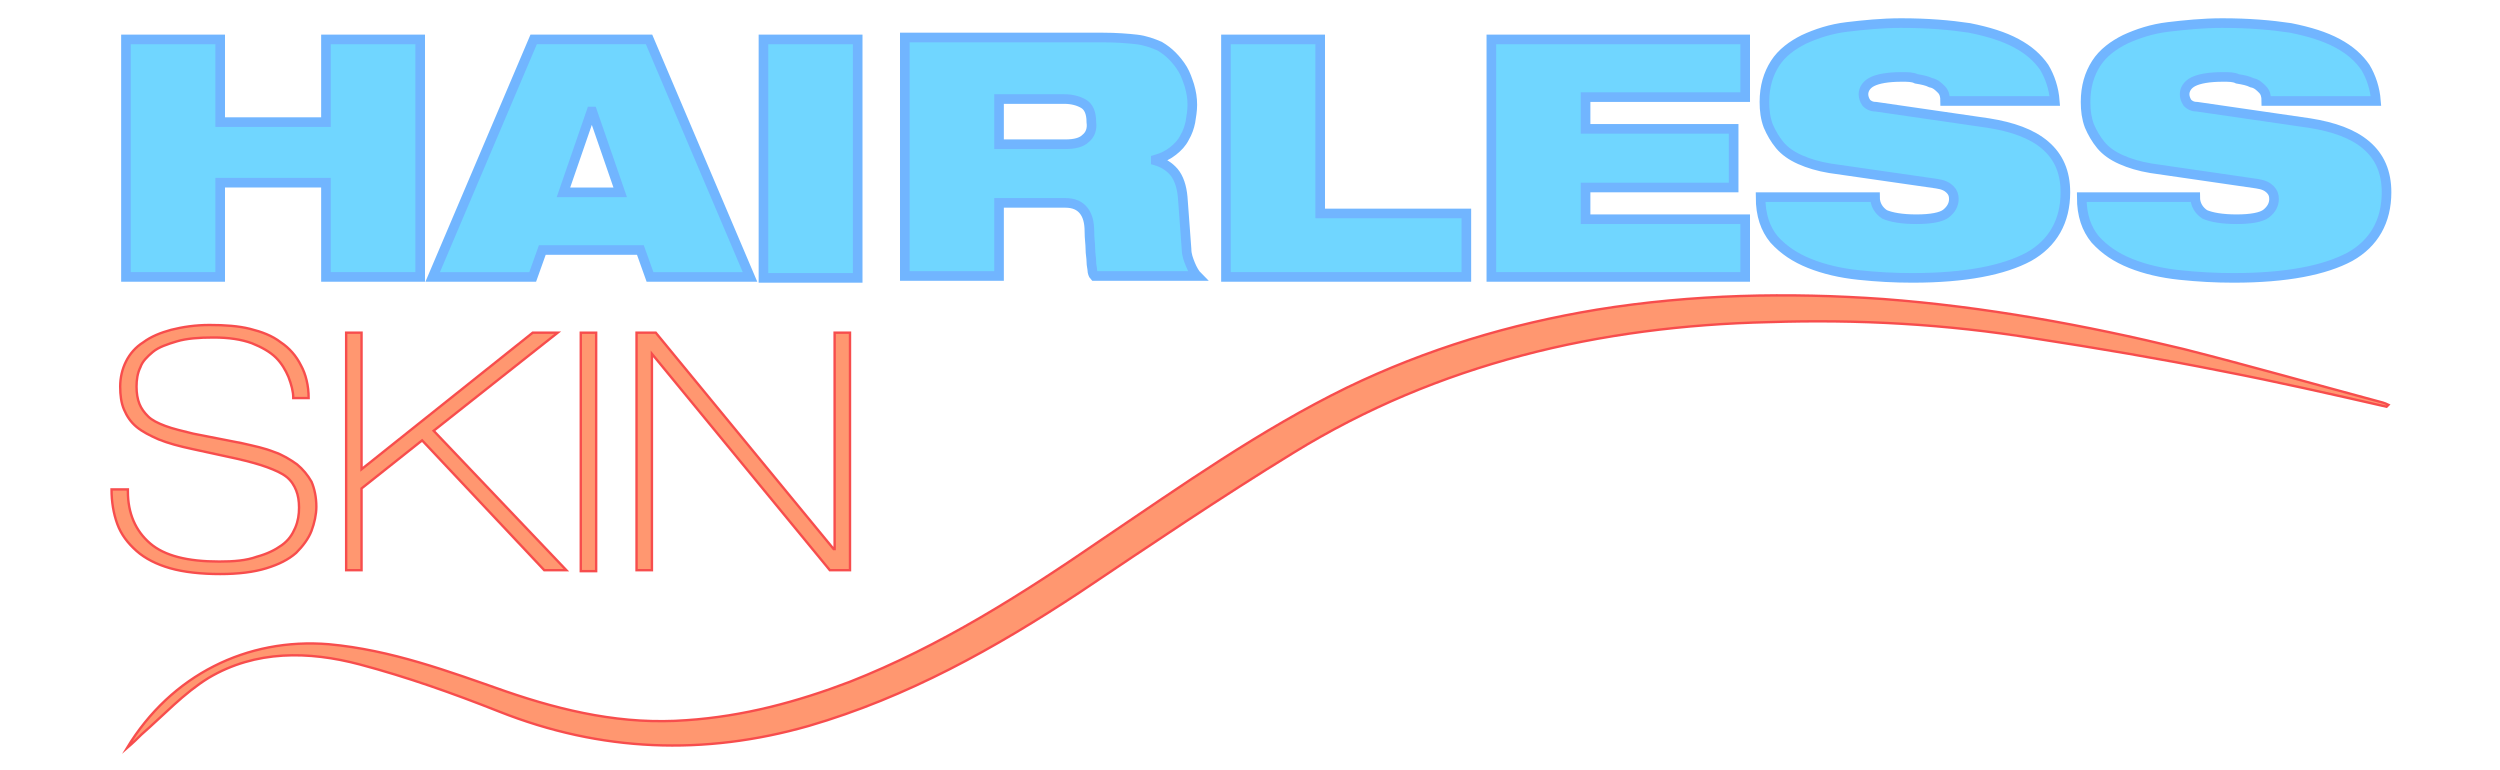
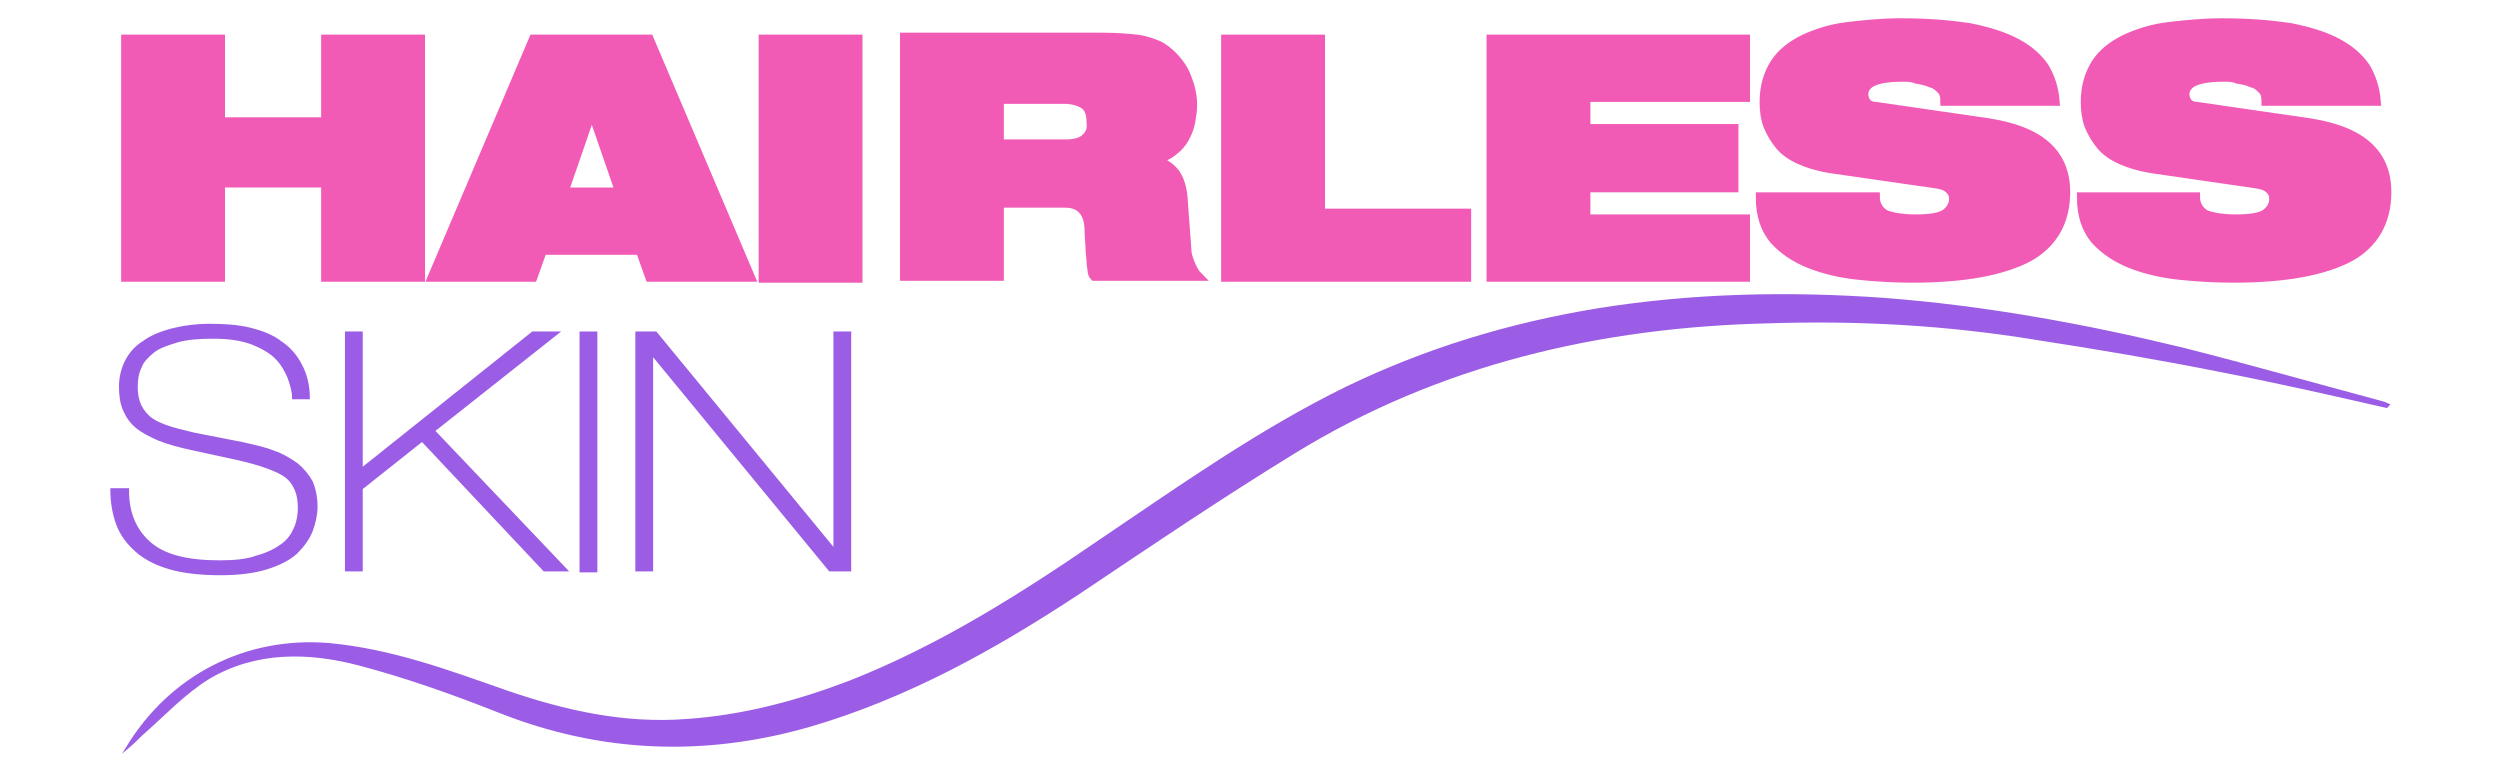
<svg xmlns="http://www.w3.org/2000/svg" version="1.1" id="Layer_1" x="0px" y="0px" viewBox="0 0 260 80" style="enable-background:new 0 0 260 80;" xml:space="preserve">
  <style type="text/css">
- 	.st0{fill:#70D6FF;stroke:#71B5FF;stroke-miterlimit:10;}
- 	.st1{fill:#FF9770;stroke:#F74D4D;stroke-width:0.25;stroke-miterlimit:10;}
+ 	.st0{fill:#F15BB5;stroke:#F15BB5;stroke-miterlimit:10;}
+ 	.st1{fill:#9B5DE5;stroke:#9B5DE5;stroke-width:0.25;stroke-miterlimit:10;}
</style>
  <g>
    <polygon class="st0" points="33.9,19 22.9,19 22.9,28.8 13.1,28.8 13.1,4.1 22.9,4.1 22.9,12.7 33.9,12.7 33.9,4.1 43.7,4.1    43.7,28.8 33.9,28.8  " />
    <path class="st0" d="M67.5,4.1h-12L45,28.8h10.4l1-2.8h10.2l1,2.8H78L67.5,4.1z M58.6,20l2.9-8.4h0.1l2.9,8.4H58.6z" />
    <rect x="79.4" y="4.1" class="st0" width="9.8" height="24.8" />
    <path class="st0" d="M123.8,27.5c-0.2-0.5-0.4-1-0.4-1.6l-0.4-5.4c-0.1-1.1-0.4-2-0.9-2.6s-1.2-1-1.9-1.2v-0.1   c0.7-0.2,1.3-0.5,1.8-0.9s0.9-0.8,1.2-1.4c0.3-0.5,0.5-1.1,0.6-1.6c0.1-0.6,0.2-1.2,0.2-1.8c0-0.7-0.1-1.3-0.3-2   c-0.2-0.6-0.4-1.2-0.7-1.7c-0.3-0.5-0.7-1-1.1-1.4s-0.8-0.7-1.3-1c-0.7-0.3-1.5-0.6-2.4-0.7s-2.1-0.2-3.5-0.2H94.1v24.8h9.8v-7.6   h6.9c0.9,0,1.5,0.3,1.9,0.8s0.6,1.2,0.6,2.2c0,0.7,0.1,1.3,0.1,1.8s0.1,0.9,0.1,1.3s0.1,0.7,0.1,0.9c0,0.2,0.1,0.5,0.2,0.6h10.7   C124.3,28.5,124,28,123.8,27.5z M112.9,14.4c-0.4,0.4-1.1,0.6-2.1,0.6h-6.9v-4.7h6.8c0.8,0,1.5,0.2,2,0.5s0.8,0.9,0.8,1.9   C113.6,13.4,113.4,14,112.9,14.4z" />
    <polygon class="st0" points="127.5,4.1 137.3,4.1 137.3,22.2 152.5,22.2 152.5,28.8 127.5,28.8  " />
    <polygon class="st0" points="155.1,4.1 181.5,4.1 181.5,10.1 164.9,10.1 164.9,13.4 180.3,13.4 180.3,19.5 164.9,19.5 164.9,22.8    181.5,22.8 181.5,28.8 155.1,28.8  " />
    <path class="st0" d="M190.3,17.5c-1.2-0.2-2.2-0.5-3.1-0.9c-0.9-0.4-1.6-0.9-2.1-1.5s-0.9-1.3-1.2-2c-0.3-0.8-0.4-1.6-0.4-2.5   c0-1.6,0.4-2.9,1.1-4c0.7-1.1,1.8-1.9,3-2.5c1.3-0.6,2.8-1.1,4.5-1.3s3.6-0.4,5.6-0.4c2.8,0,5.1,0.2,7.1,0.5c2,0.4,3.6,0.9,4.9,1.6   c1.3,0.7,2.2,1.5,2.9,2.5c0.6,1,1,2.2,1.1,3.5h-11.4c0-0.5-0.1-0.9-0.4-1.2c-0.3-0.3-0.6-0.6-1.1-0.7c-0.4-0.2-0.9-0.3-1.5-0.4   C198.9,8,198.4,8,197.8,8c-1.5,0-2.5,0.2-3.1,0.5s-0.9,0.8-0.9,1.3c0,0.3,0.1,0.6,0.3,0.9c0.2,0.2,0.5,0.4,1,0.4l11.7,1.7   c2.5,0.4,4.5,1.1,5.9,2.3s2.1,2.8,2.1,4.9c0,3-1.3,5.3-3.8,6.7c-2.6,1.4-6.6,2.2-12.1,2.2c-1.9,0-3.7-0.1-5.6-0.3   c-1.9-0.2-3.6-0.6-5.1-1.2s-2.7-1.4-3.7-2.5c-0.9-1.1-1.4-2.5-1.4-4.4H195c0,0.8,0.4,1.4,1,1.8c0.7,0.3,1.8,0.5,3.3,0.5   s2.6-0.2,3.1-0.6s0.8-0.9,0.8-1.5c0-0.4-0.1-0.7-0.4-1c-0.3-0.3-0.7-0.5-1.4-0.6L190.3,17.5z" />
    <path class="st0" d="M223.7,17.5c-1.2-0.2-2.2-0.5-3.1-0.9c-0.9-0.4-1.6-0.9-2.1-1.5s-0.9-1.3-1.2-2c-0.3-0.8-0.4-1.6-0.4-2.5   c0-1.6,0.4-2.9,1.1-4c0.7-1.1,1.8-1.9,3-2.5c1.3-0.6,2.8-1.1,4.5-1.3s3.6-0.4,5.6-0.4c2.8,0,5.1,0.2,7.1,0.5c2,0.4,3.6,0.9,4.9,1.6   c1.3,0.7,2.2,1.5,2.9,2.5c0.6,1,1,2.2,1.1,3.5h-11.4c0-0.5-0.1-0.9-0.4-1.2c-0.3-0.3-0.6-0.6-1.1-0.7c-0.4-0.2-0.9-0.3-1.5-0.4   C232.3,8,231.8,8,231.2,8c-1.5,0-2.5,0.2-3.1,0.5s-0.9,0.8-0.9,1.3c0,0.3,0.1,0.6,0.3,0.9c0.2,0.2,0.5,0.4,1,0.4l11.7,1.7   c2.5,0.4,4.5,1.1,5.9,2.3s2.1,2.8,2.1,4.9c0,3-1.3,5.3-3.8,6.7c-2.6,1.4-6.6,2.2-12.1,2.2c-1.9,0-3.7-0.1-5.6-0.3   c-1.9-0.2-3.6-0.6-5.1-1.2s-2.7-1.4-3.7-2.5c-0.9-1.1-1.4-2.5-1.4-4.4h11.8c0,0.8,0.4,1.4,1,1.8c0.7,0.3,1.8,0.5,3.3,0.5   s2.6-0.2,3.1-0.6s0.8-0.9,0.8-1.5c0-0.4-0.1-0.7-0.4-1c-0.3-0.3-0.7-0.5-1.4-0.6L223.7,17.5z" />
  </g>
  <path class="st1" d="M248.2,42.3c-5.7-1.3-11.4-2.6-17.1-3.7c-6.5-1.3-13-2.4-19.5-3.4c-9.2-1.5-18.4-2-27.6-1.7  c-17.6,0.4-34.4,4.3-49.5,13.6c-7.5,4.6-14.9,9.6-22.2,14.5c-8.8,5.8-17.9,10.9-28.2,13.9c-10.9,3.1-21.6,2.7-32.2-1.5  c-4.8-1.9-9.6-3.6-14.5-4.9c-5.3-1.4-10.8-1.5-15.7,1.4c-2.6,1.6-4.7,3.9-7,5.9c-0.4,0.4-0.8,0.8-1.5,1.4c4.6-7.6,12.5-11.5,21-10.8  c6.5,0.6,12.4,2.8,18.4,4.9c6.1,2.1,12.3,3.5,18.8,3c5.9-0.4,11.5-1.9,17-4c9.4-3.7,17.9-9.1,26.2-14.8c8.3-5.6,16.5-11.4,25.5-15.8  c8.3-4,16.9-6.6,26-8.1c9.9-1.6,19.9-1.8,29.8-1.1c10.5,0.8,20.9,2.7,31.2,5.2c6.7,1.7,13.4,3.6,20.1,5.4c0.4,0.1,0.8,0.2,1.2,0.4  C248.3,42.2,248.3,42.2,248.2,42.3z" />
  <g>
    <path class="st1" d="M13.3,51.1c0,2.3,0.8,4.1,2.3,5.4c1.5,1.3,3.9,1.9,7.2,1.9c1.5,0,2.8-0.1,3.9-0.5c1.1-0.3,1.9-0.7,2.6-1.2   s1.1-1.1,1.4-1.8s0.4-1.4,0.4-2.1c0-0.7-0.1-1.3-0.3-1.8c-0.2-0.5-0.5-1-1-1.4s-1.2-0.7-2-1s-1.9-0.6-3.2-0.9l-4.6-1   c-1.4-0.3-2.5-0.6-3.5-1c-0.9-0.4-1.7-0.8-2.3-1.3s-1-1.1-1.3-1.8s-0.4-1.5-0.4-2.4s0.2-1.8,0.6-2.6c0.4-0.8,1-1.5,1.8-2   c0.8-0.6,1.8-1,2.9-1.3c1.2-0.3,2.5-0.5,4-0.5c1.6,0,3,0.1,4.2,0.4s2.3,0.7,3.2,1.4c0.9,0.6,1.6,1.4,2.1,2.4   c0.5,0.9,0.8,2.1,0.8,3.4h-1.6c0-0.7-0.2-1.4-0.5-2.2c-0.3-0.7-0.7-1.4-1.3-2c-0.6-0.6-1.5-1.1-2.5-1.5c-1.1-0.4-2.4-0.6-4-0.6   c-1.5,0-2.8,0.1-3.8,0.4c-1,0.3-1.9,0.6-2.5,1.1s-1.1,1-1.3,1.6c-0.3,0.6-0.4,1.3-0.4,2s0.1,1.3,0.3,1.8s0.5,0.9,0.9,1.3   c0.4,0.4,1,0.7,1.8,1s1.7,0.5,2.9,0.8l5.1,1c1.3,0.3,2.3,0.5,3.3,0.9c0.9,0.3,1.7,0.8,2.4,1.3c0.6,0.5,1.1,1.1,1.5,1.8   c0.3,0.7,0.5,1.6,0.5,2.6c0,0.8-0.2,1.7-0.5,2.5s-0.9,1.6-1.6,2.3c-0.8,0.7-1.8,1.2-3.1,1.6c-1.3,0.4-2.9,0.6-4.8,0.6   c-2,0-3.8-0.2-5.2-0.6c-1.4-0.4-2.6-1-3.5-1.8s-1.6-1.7-2-2.8s-0.6-2.3-0.6-3.6h1.7V51.1z" />
    <polygon class="st1" points="36,34.6 37.6,34.6 37.6,48.8 55.4,34.6 58,34.6 45.1,44.8 58.9,59.3 56.6,59.3 43.9,45.8 37.6,50.8    37.6,59.3 36,59.3  " />
    <rect x="60.4" y="34.6" class="st1" width="1.6" height="24.8" />
    <polygon class="st1" points="66.2,34.6 68.2,34.6 86.7,57.1 86.8,57.1 86.8,34.6 88.4,34.6 88.4,59.3 86.3,59.3 67.8,36.8    67.8,36.8 67.8,59.3 66.2,59.3  " />
  </g>
</svg>
